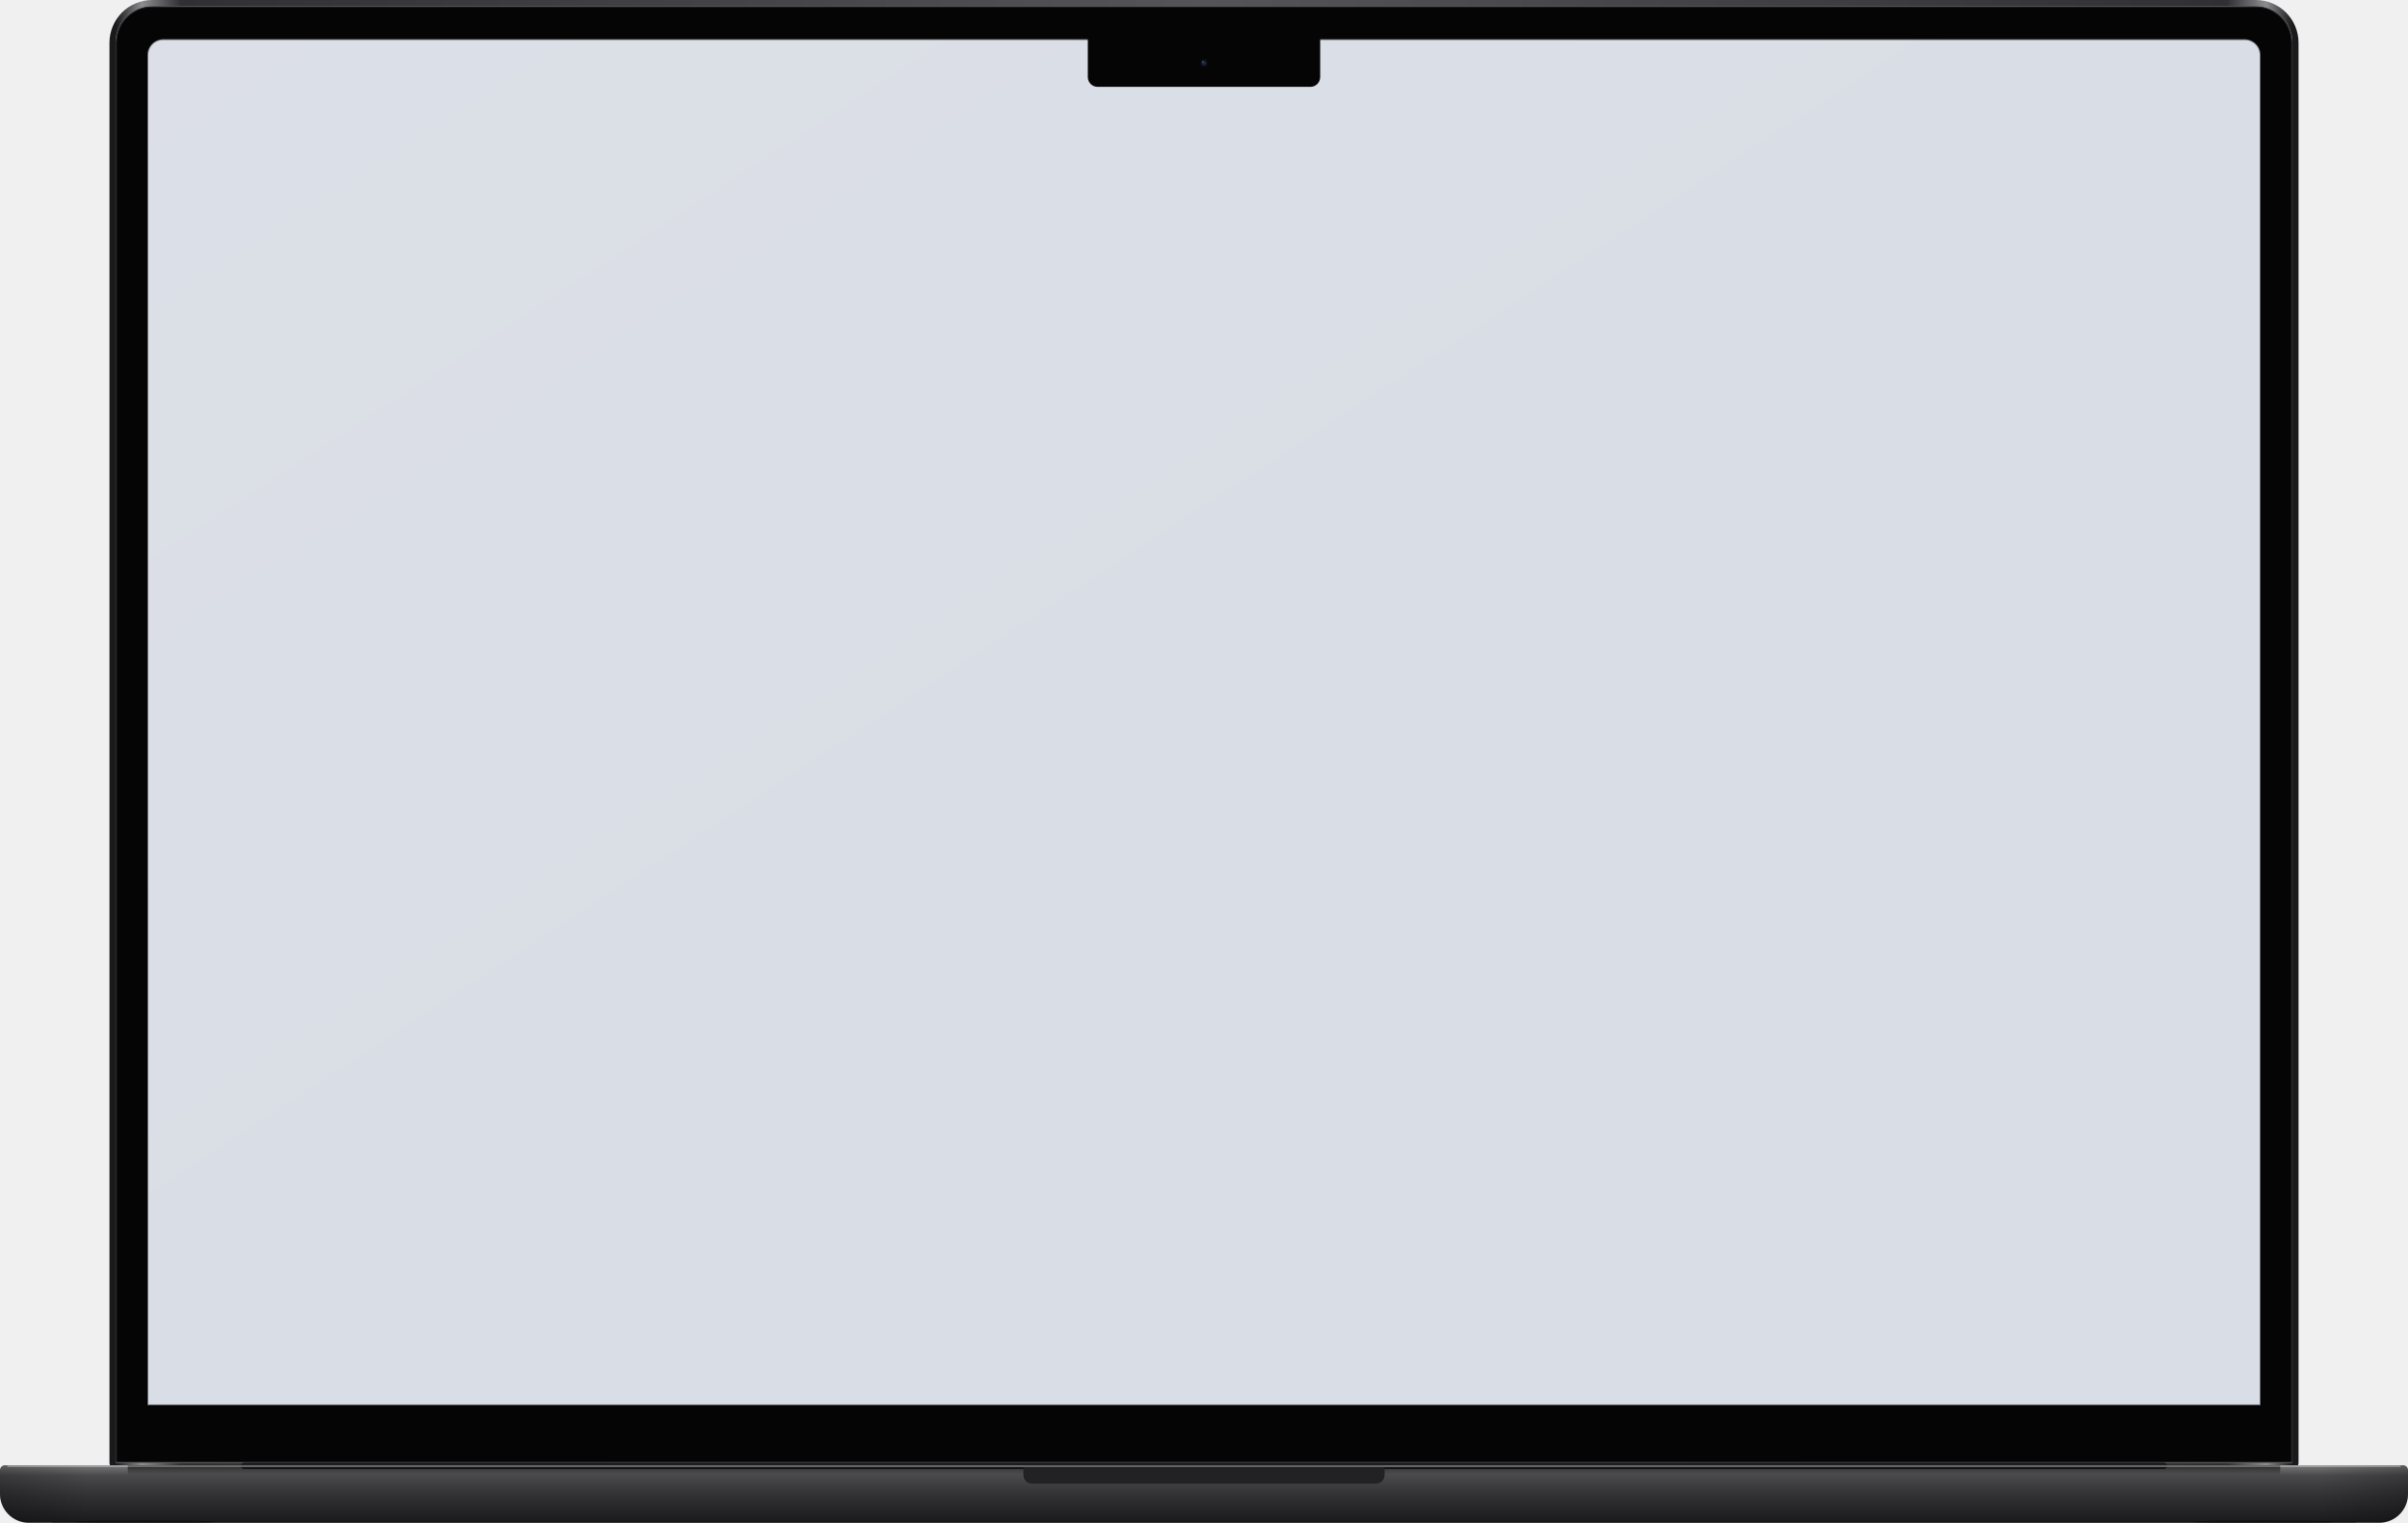
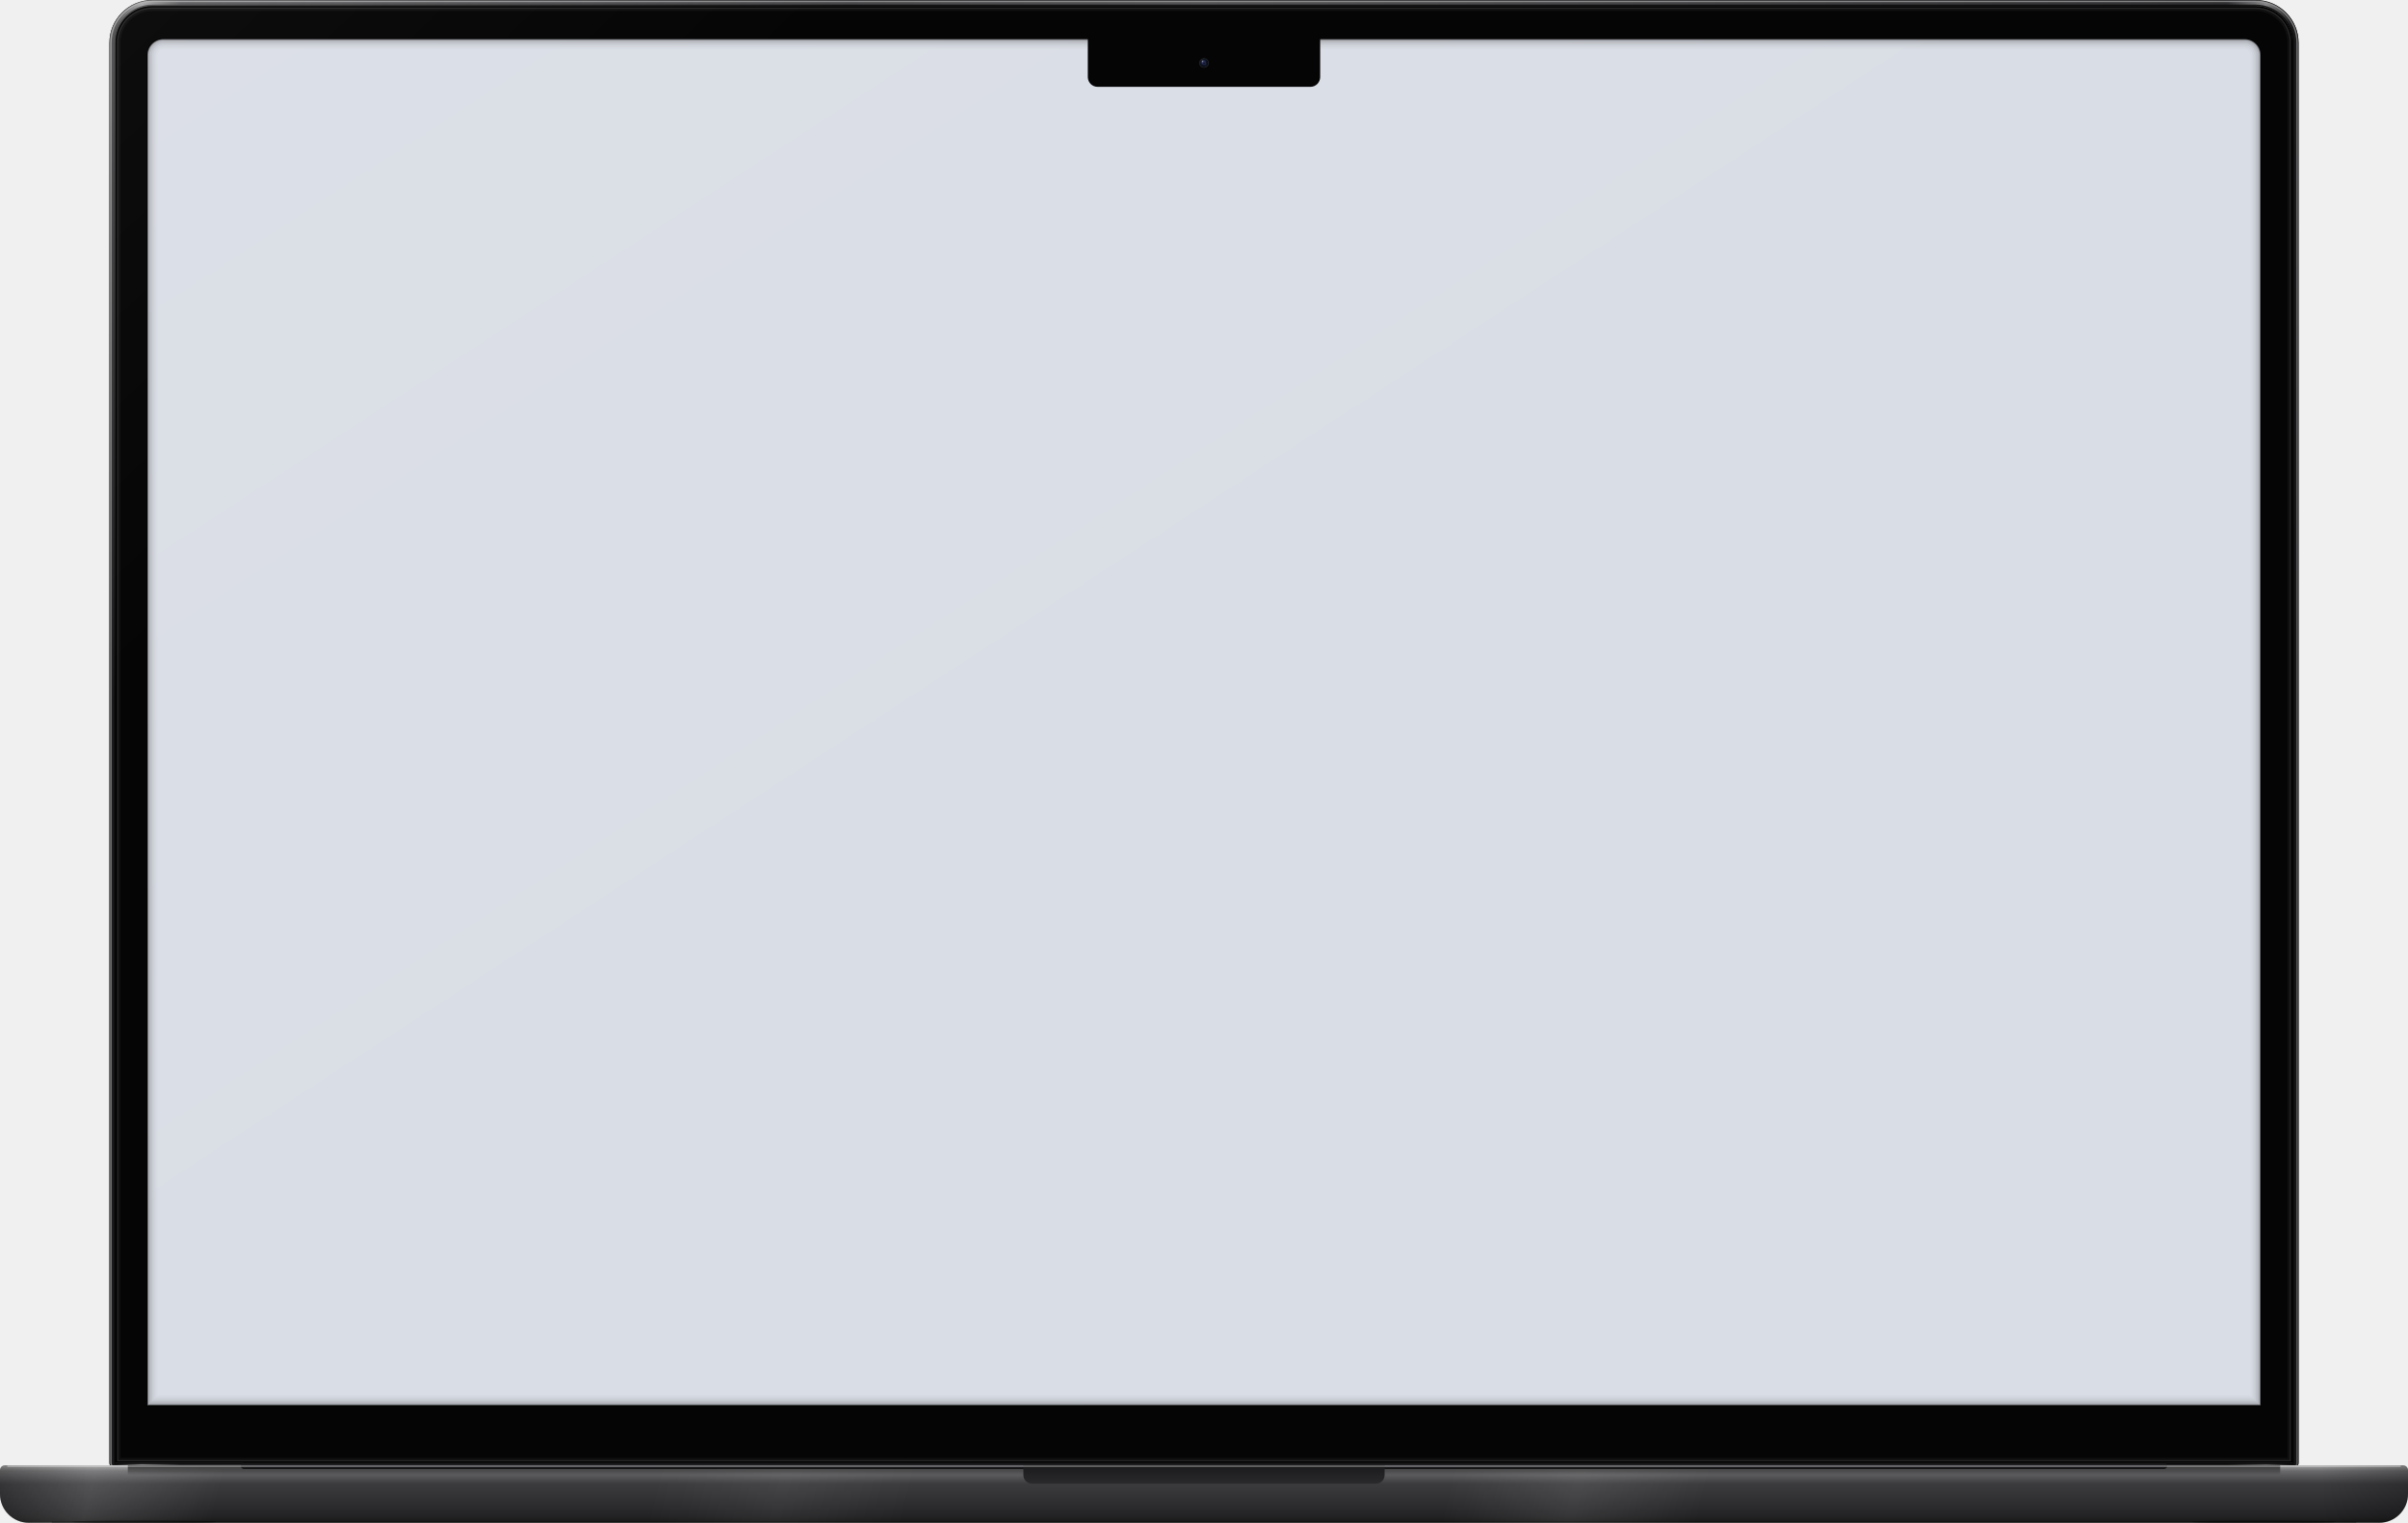
<svg xmlns="http://www.w3.org/2000/svg" width="3938" height="2490" viewBox="0 0 3938 2490">
  <defs>
    <linearGradient id="glare" x1="0" y1="0" x2="1" y2="1">
      <stop offset="0" stop-color="#ffffff" stop-opacity="0.07" />
      <stop offset="0.42" stop-color="#ffffff" stop-opacity="0.015" />
      <stop offset="0.43" stop-color="#ffffff" stop-opacity="0" />
      <stop offset="1" stop-color="#ffffff" stop-opacity="0" />
    </linearGradient>
    <linearGradient id="deck" x1="0" y1="0" x2="0" y2="1">
-       <stop offset="0" stop-color="#78787a" />
-       <stop offset="0.18" stop-color="#49494b" />
-       <stop offset="0.55" stop-color="#303033" />
-       <stop offset="1" stop-color="#1a1a1c" />
+       <stop offset="0" stop-color="#a2a2a3" />
+       <stop offset="0.1" stop-color="#6a6a6c" />
+       <stop offset="0.32" stop-color="#3c3c3f" />
+       <stop offset="0.7" stop-color="#2c2c2f" />
+       <stop offset="0.9" stop-color="#222224" />
+       <stop offset="1" stop-color="#161617" />
    </linearGradient>
    <linearGradient id="deckx" x1="0" y1="0" x2="1" y2="0">
      <stop offset="0" stop-color="#000" stop-opacity="0.25" />
      <stop offset="0.04" stop-color="#000" stop-opacity="0" />
      <stop offset="0.96" stop-color="#000" stop-opacity="0" />
      <stop offset="1" stop-color="#000" stop-opacity="0.25" />
    </linearGradient>
    <linearGradient id="hinge" x1="0" y1="0" x2="0" y2="1">
      <stop offset="0" stop-color="#000" stop-opacity="0.7" />
      <stop offset="1" stop-color="#000" stop-opacity="0" />
    </linearGradient>
    <linearGradient id="lidedge" x1="0" y1="0" x2="1" y2="0">
      <stop offset="0" stop-color="#1a1a1c" />
      <stop offset="0.012" stop-color="#8d8d8f" />
      <stop offset="0.03" stop-color="#303033" />
      <stop offset="0.5" stop-color="#555558" />
      <stop offset="0.97" stop-color="#303033" />
      <stop offset="0.988" stop-color="#8d8d8f" />
      <stop offset="1" stop-color="#1a1a1c" />
    </linearGradient>
+     <linearGradient id="keylight" gradientUnits="userSpaceOnUse" x1="0" y1="0" x2="2362.8" y2="2490">
+       <stop offset="0" stop-color="#fff" stop-opacity="0.32" />
+       <stop offset="0.28" stop-color="#fff" stop-opacity="0" />
+       <stop offset="0.7" stop-color="#000" stop-opacity="0" />
+       <stop offset="1" stop-color="#000" stop-opacity="0.28" />
+     </linearGradient>
+     <linearGradient id="streaks" gradientUnits="userSpaceOnUse" x1="0" y1="373.5" x2="3938" y2="1369.5">
+       <stop offset="0.11" stop-color="#fff" stop-opacity="0" />
+       <stop offset="0.16" stop-color="#fff" stop-opacity="0.5" />
+       <stop offset="0.21" stop-color="#fff" stop-opacity="0" />
+       <stop offset="0.38" stop-color="#fff" stop-opacity="0" />
+       <stop offset="0.43" stop-color="#fff" stop-opacity="0.22" />
+       <stop offset="0.48" stop-color="#fff" stop-opacity="0" />
+       <stop offset="0.69" stop-color="#fff" stop-opacity="0" />
+       <stop offset="0.74" stop-color="#fff" stop-opacity="0.35" />
+       <stop offset="0.79" stop-color="#fff" stop-opacity="0" />
+     </linearGradient>
+     <linearGradient id="thumb" x1="0" y1="0" x2="0" y2="1">
+       <stop offset="0" stop-color="#1a1a1c" />
+       <stop offset="1" stop-color="#2a2a2d" />
+     </linearGradient>
    <linearGradient id="barrel" x1="0" y1="0" x2="0" y2="1">
      <stop offset="0" stop-color="#0a0a0b" />
      <stop offset="0.45" stop-color="#2c2c30" />
      <stop offset="1" stop-color="#0a0a0b" />
    </linearGradient>
  </defs>
  <path fill="#d9dde5" d="M267,64H3671A26,26 0 0 1 3697,90V2298H241V90A26,26 0 0 1 267,64Z" />
  <path fill-rule="evenodd" fill="url(#lidedge)" d="M249,0H3689A70,70 0 0 1 3759,70V2392A10,10 0 0 1 3749,2402H189A10,10 0 0 1 179,2392V70A70,70 0 0 1 249,0ZM249,10H3689A60,60 0 0 1 3749,70V2392H189V70A60,60 0 0 1 249,10Z" />
+   <path fill="none" stroke="#18181a" stroke-opacity="0.9" stroke-width="1.2" d="M249,0.6H3689A69.4,69.4 0 0 1 3758.4,70V2392A9.4,9.4 0 0 1 3749,2401.4H189A9.4,9.4 0 0 1 179.6,2392V70A69.4,69.4 0 0 1 249,0.6Z" />
+   <path fill="none" stroke="#989899" stroke-opacity="0.8" stroke-width="2.3" d="M249,2.35H3689A67.65,67.65 0 0 1 3756.65,70V2392A7.65,7.65 0 0 1 3749,2399.65H189A7.65,7.65 0 0 1 181.35,2392V70A67.65,67.65 0 0 1 249,2.35Z" />
+   <path fill="none" stroke="#050506" stroke-opacity="0.8" stroke-width="2.5" d="M249,8.75H3689A61.25,61.25 0 0 1 3750.25,70V2392A1.25,1.25 0 0 1 3749,2393.25H189A1.25,1.25 0 0 1 187.75,2392V70A61.25,61.25 0 0 1 249,8.75Z" />
+   <path fill-rule="evenodd" fill="url(#keylight)" d="M249,0H3689A70,70 0 0 1 3759,70V2392A10,10 0 0 1 3749,2402H189A10,10 0 0 1 179,2392V70A70,70 0 0 1 249,0ZM249,10H3689A60,60 0 0 1 3749,70V2392H189V70A60,60 0 0 1 249,10Z" />
  <path fill-rule="evenodd" fill="#050506" d="M249,10H3689A60,60 0 0 1 3749,70V2392H189V70A60,60 0 0 1 249,10ZM267,64H3671A26,26 0 0 1 3697,90V2298H241V90A26,26 0 0 1 267,64Z" />
-   <path fill="none" stroke="#ffffff" stroke-opacity="0.14" stroke-width="2" d="M249,11H3689A59,59 0 0 1 3748,70V2391H190V70A59,59 0 0 1 249,11Z" />
+   <path fill="none" stroke="#000000" stroke-opacity="0.9" stroke-width="2.4" d="M249,11.2H3689A58.8,58.8 0 0 1 3747.8,70V2390.8H190.2V70A58.8,58.8 0 0 1 249,11.2Z" />
+   <path fill="none" stroke="#ffffff" stroke-opacity="0.14" stroke-width="2" d="M249,13.4H3689A56.6,56.6 0 0 1 3745.6,70V2388.6H192.4V70A56.6,56.6 0 0 1 249,13.4Z" />
+   <path fill="none" stroke="#ffffff" stroke-opacity="0.04" stroke-width="3.6" d="M249,16.2H3689A53.8,53.8 0 0 1 3742.8,70V2385.8H195.2V70A53.8,53.8 0 0 1 249,16.2Z" />
+   <path fill-rule="evenodd" fill="url(#keylight)" opacity="0.12" d="M249,10H3689A60,60 0 0 1 3749,70V2392H189V70A60,60 0 0 1 249,10ZM267,64H3671A26,26 0 0 1 3697,90V2298H241V90A26,26 0 0 1 267,64Z" />
  <path fill="none" stroke="#000" stroke-opacity="0.55" stroke-width="3" d="M267,64H3671A26,26 0 0 1 3697,90V2298H241V90A26,26 0 0 1 267,64Z" />
+   <path fill="none" stroke="#000" stroke-opacity="0.2" stroke-width="3" d="M267,67H3671A23,23 0 0 1 3694,90V2295H244V90A23,23 0 0 1 267,67Z" />
+   <path fill="none" stroke="#000" stroke-opacity="0.13" stroke-width="3" d="M267,70H3671A20,20 0 0 1 3691,90V2292H247V90A20,20 0 0 1 267,70Z" />
+   <path fill="none" stroke="#000" stroke-opacity="0.08" stroke-width="3" d="M267,73H3671A17,17 0 0 1 3688,90V2289H250V90A17,17 0 0 1 267,73Z" />
+   <path fill="none" stroke="#000" stroke-opacity="0.045" stroke-width="3" d="M267,76H3671A14,14 0 0 1 3685,90V2286H253V90A14,14 0 0 1 267,76Z" />
+   <path fill="none" stroke="#000" stroke-opacity="0.02" stroke-width="3" d="M267,79H3671A11,11 0 0 1 3682,90V2283H256V90A11,11 0 0 1 267,79Z" />
  <path fill="url(#glare)" d="M267,64H3671A26,26 0 0 1 3697,90V2298H241V90A26,26 0 0 1 267,64Z" />
  <path fill="#050506" d="M1779,60H2159V126A16,16 0 0 1 2143,142H1795A16,16 0 0 1 1779,126V60Z" />
-   <circle cx="1969" cy="103" r="8" fill="#07080b" />
-   <circle cx="1969" cy="103" r="4.96" fill="#141a26" />
-   <circle cx="1969" cy="103" r="2.72" fill="#1e2a40" />
-   <circle cx="1967" cy="101" r="1.12" fill="#ffffff" fill-opacity="0.35" />
+   <radialGradient id="lens1969x103g" cx="0.38" cy="0.35" r="0.75">
+     <stop offset="0" stop-color="#2c3855" />
+     <stop offset="0.55" stop-color="#0e1424" />
+     <stop offset="1" stop-color="#040508" />
+   </radialGradient>
+   <radialGradient id="lens1969x103c" cx="0.45" cy="0.4" r="0.7">
+     <stop offset="0" stop-color="#5b4a8c" stop-opacity="0.85" />
+     <stop offset="0.6" stop-color="#1c2a52" stop-opacity="0.9" />
+     <stop offset="1" stop-color="#0a0f1d" />
+   </radialGradient>
+   <circle cx="1969" cy="103" r="8" fill="#0b0c0f" />
+   <circle cx="1969" cy="103" r="7.2" fill="none" stroke="#4a4d55" stroke-opacity="0.75" stroke-width="0.64" />
+   <circle cx="1969" cy="103" r="6.24" fill="url(#lens1969x103g)" />
+   <circle cx="1969" cy="103" r="3.52" fill="url(#lens1969x103c)" />
+   <circle cx="1969" cy="103" r="1.36" fill="#020203" />
+   <ellipse cx="1966.6" cy="100.44" rx="1.36" ry="0.88" transform="rotate(-35 1966.6 100.44)" fill="#ffffff" fill-opacity="0.6" />
+   <path fill="none" stroke="#8fb4ff" stroke-opacity="0.3" stroke-width="0.48" stroke-linecap="round" d="M1973.16,104.6 A4.48,4.48 0 0 1 1970.2,107.32" />
  <path fill="url(#deck)" d="M8,2396H3930A8,8 0 0 1 3938,2404V2443A47,47 0 0 1 3891,2490H47A47,47 0 0 1 0,2443V2404A8,8 0 0 1 8,2396Z" />
  <path fill="url(#deckx)" d="M8,2396H3930A8,8 0 0 1 3938,2404V2443A47,47 0 0 1 3891,2490H47A47,47 0 0 1 0,2443V2404A8,8 0 0 1 8,2396Z" />
+   <path fill="url(#streaks)" opacity="0.25" d="M8,2396H3930A8,8 0 0 1 3938,2404V2443A47,47 0 0 1 3891,2490H47A47,47 0 0 1 0,2443V2404A8,8 0 0 1 8,2396Z" />
  <path fill="url(#hinge)" d="M209,2396H3729V2412H209V2396Z" />
  <path fill="url(#barrel)" d="M398.8,2392H3539.2A5,5 0 0 1 3544.2,2397V2397A5,5 0 0 1 3539.2,2402H398.8A5,5 0 0 1 393.8,2397V2397A5,5 0 0 1 398.8,2392Z" />
  <ellipse cx="236.28" cy="2488.5" rx="118.14" ry="2.5" fill="#000" fill-opacity="0.35" />
  <ellipse cx="3701.72" cy="2488.5" rx="118.14" ry="2.5" fill="#000" fill-opacity="0.35" />
  <path fill="none" stroke="#000" stroke-opacity="0.35" stroke-width="2" d="M84.6,2489 H3853.4" />
-   <path fill="#222224" d="M1673.65,2396H2264.35V2412.08A14,14 0 0 1 2250.35,2426.08H1687.65A14,14 0 0 1 1673.65,2412.08V2396Z" />
+   <path fill="url(#thumb)" d="M1673.65,2396H2264.35V2412.08A14,14 0 0 1 2250.35,2426.08H1687.65A14,14 0 0 1 1673.65,2412.08V2396Z" />
  <path stroke="#fff" stroke-opacity="0.45" stroke-width="2" d="M12,2397.5 H3926" />
</svg>
